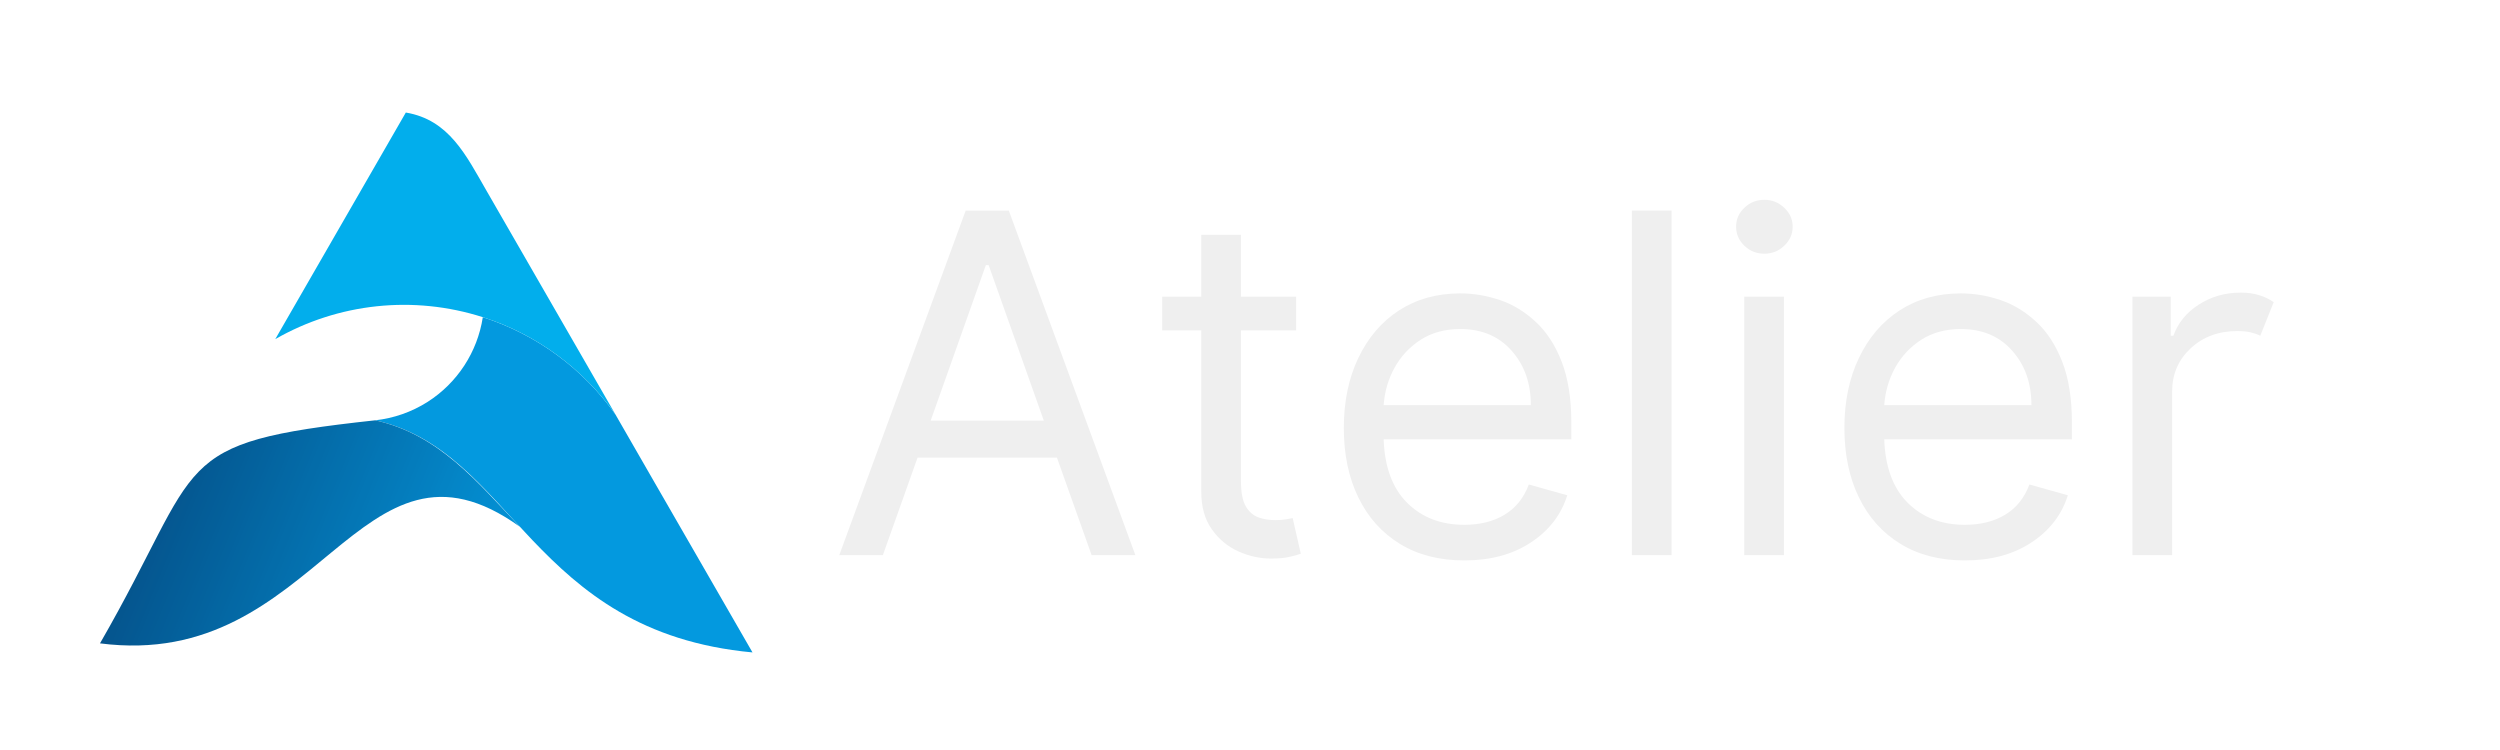
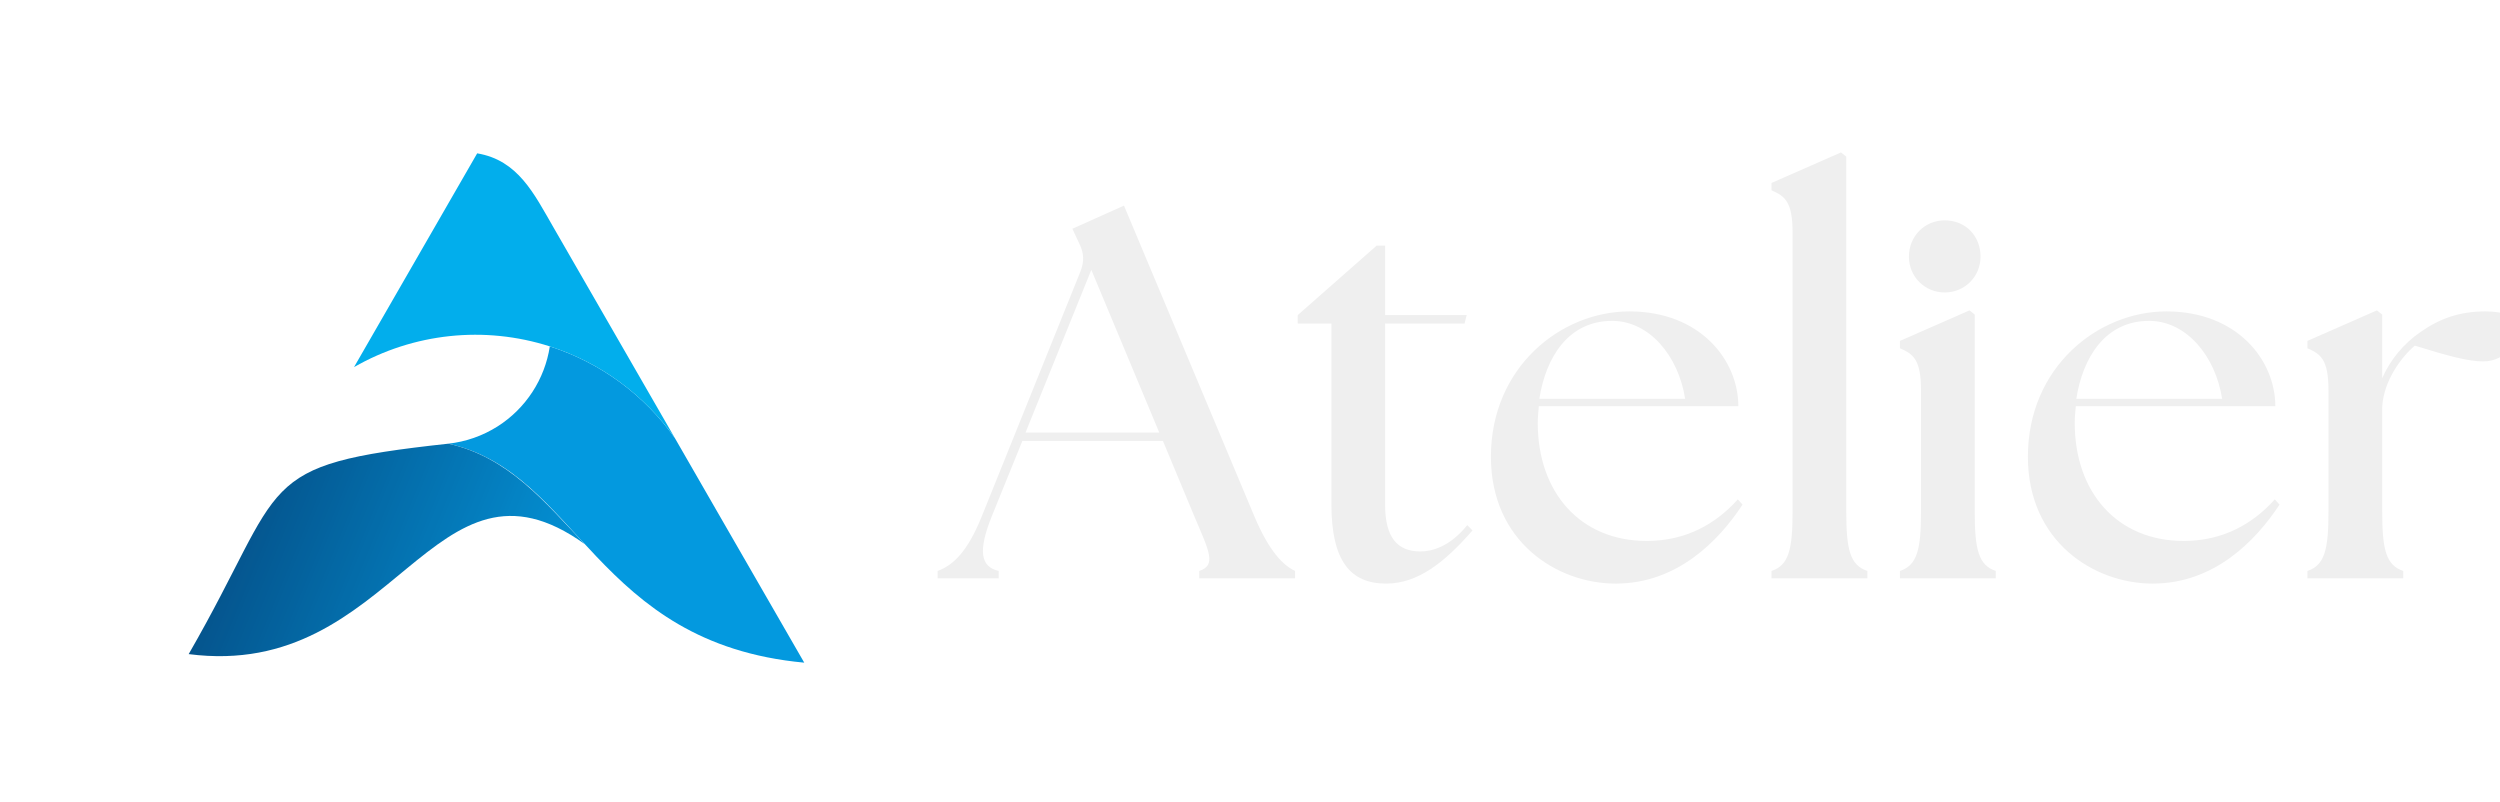
- <svg xmlns="http://www.w3.org/2000/svg" zoomAndPan="magnify" viewBox="-10 -10 250 75" preserveAspectRatio="xMidYMid meet" version="1.0">
+ <svg xmlns="http://www.w3.org/2000/svg" zoomAndPan="magnify" viewBox="-20 -15 265 85" preserveAspectRatio="xMidYMid meet" version="1.0">
  <defs>
    <g />
-     <clipPath id="5451754fd8">
+     <clipPath id="0342d0ecbb">
      <path d="M 27 21 L 65.25 21 L 65.25 55.25 L 27 55.25 Z M 27 21 " clip-rule="nonzero" />
    </clipPath>
-     <clipPath id="b54d4024ba">
+     <clipPath id="8a8748df96">
      <path d="M 0 32 L 42 32 L 42 55 L 0 55 Z M 0 32 " clip-rule="nonzero" />
    </clipPath>
-     <clipPath id="2300f97a53">
+     <clipPath id="a7207806eb">
      <path d="M 0 54.336 C 10.594 35.945 6.621 34.305 27.516 32.031 C 33.883 33.441 37.707 38.176 41.984 42.676 C 25.863 31.086 21.918 57.176 0 54.336 Z M 0 54.336 " clip-rule="evenodd" />
    </clipPath>
-     <linearGradient x1="-123.656" gradientTransform="matrix(0.0105421, 0, 0, 0.010564, 0.0000045, 1.25516)" y1="3124.382" x2="4087.48" gradientUnits="userSpaceOnUse" y2="4856.215" id="d8eed5f304">
+     <linearGradient x1="-123.656" gradientTransform="matrix(0.0105421, 0, 0, 0.010564, 0.0000045, 1.25516)" y1="3124.382" x2="4087.48" gradientUnits="userSpaceOnUse" y2="4856.215" id="96b0927f88">
      <stop stop-opacity="1" stop-color="rgb(1.947%, 26.984%, 48.19%)" offset="0" />
      <stop stop-opacity="1" stop-color="rgb(1.944%, 27.115%, 48.346%)" offset="0.008" />
      <stop stop-opacity="1" stop-color="rgb(1.938%, 27.379%, 48.659%)" offset="0.016" />
      <stop stop-opacity="1" stop-color="rgb(1.932%, 27.644%, 48.97%)" offset="0.023" />
      <stop stop-opacity="1" stop-color="rgb(1.927%, 27.908%, 49.281%)" offset="0.031" />
      <stop stop-opacity="1" stop-color="rgb(1.921%, 28.172%, 49.594%)" offset="0.039" />
      <stop stop-opacity="1" stop-color="rgb(1.915%, 28.438%, 49.905%)" offset="0.047" />
      <stop stop-opacity="1" stop-color="rgb(1.909%, 28.702%, 50.217%)" offset="0.055" />
      <stop stop-opacity="1" stop-color="rgb(1.903%, 28.967%, 50.528%)" offset="0.062" />
      <stop stop-opacity="1" stop-color="rgb(1.897%, 29.231%, 50.841%)" offset="0.07" />
      <stop stop-opacity="1" stop-color="rgb(1.891%, 29.495%, 51.152%)" offset="0.078" />
      <stop stop-opacity="1" stop-color="rgb(1.884%, 29.761%, 51.463%)" offset="0.086" />
      <stop stop-opacity="1" stop-color="rgb(1.878%, 30.025%, 51.776%)" offset="0.094" />
      <stop stop-opacity="1" stop-color="rgb(1.872%, 30.289%, 52.087%)" offset="0.102" />
      <stop stop-opacity="1" stop-color="rgb(1.866%, 30.554%, 52.399%)" offset="0.109" />
      <stop stop-opacity="1" stop-color="rgb(1.86%, 30.818%, 52.71%)" offset="0.117" />
      <stop stop-opacity="1" stop-color="rgb(1.854%, 31.082%, 53.023%)" offset="0.125" />
      <stop stop-opacity="1" stop-color="rgb(1.848%, 31.348%, 53.334%)" offset="0.133" />
      <stop stop-opacity="1" stop-color="rgb(1.843%, 31.612%, 53.645%)" offset="0.141" />
      <stop stop-opacity="1" stop-color="rgb(1.837%, 31.876%, 53.958%)" offset="0.148" />
      <stop stop-opacity="1" stop-color="rgb(1.831%, 32.141%, 54.269%)" offset="0.156" />
      <stop stop-opacity="1" stop-color="rgb(1.825%, 32.405%, 54.581%)" offset="0.164" />
      <stop stop-opacity="1" stop-color="rgb(1.819%, 32.671%, 54.893%)" offset="0.172" />
      <stop stop-opacity="1" stop-color="rgb(1.813%, 32.935%, 55.205%)" offset="0.18" />
      <stop stop-opacity="1" stop-color="rgb(1.807%, 33.199%, 55.516%)" offset="0.188" />
      <stop stop-opacity="1" stop-color="rgb(1.801%, 33.464%, 55.827%)" offset="0.191" />
      <stop stop-opacity="1" stop-color="rgb(1.797%, 33.597%, 55.984%)" offset="0.195" />
      <stop stop-opacity="1" stop-color="rgb(1.794%, 33.728%, 56.14%)" offset="0.203" />
      <stop stop-opacity="1" stop-color="rgb(1.788%, 33.992%, 56.451%)" offset="0.211" />
      <stop stop-opacity="1" stop-color="rgb(1.782%, 34.258%, 56.763%)" offset="0.219" />
      <stop stop-opacity="1" stop-color="rgb(1.776%, 34.521%, 57.075%)" offset="0.227" />
      <stop stop-opacity="1" stop-color="rgb(1.77%, 34.785%, 57.387%)" offset="0.234" />
      <stop stop-opacity="1" stop-color="rgb(1.764%, 35.051%, 57.698%)" offset="0.242" />
      <stop stop-opacity="1" stop-color="rgb(1.759%, 35.315%, 58.009%)" offset="0.25" />
      <stop stop-opacity="1" stop-color="rgb(1.753%, 35.579%, 58.322%)" offset="0.258" />
      <stop stop-opacity="1" stop-color="rgb(1.747%, 35.844%, 58.633%)" offset="0.266" />
      <stop stop-opacity="1" stop-color="rgb(1.741%, 36.108%, 58.945%)" offset="0.273" />
      <stop stop-opacity="1" stop-color="rgb(1.735%, 36.374%, 59.258%)" offset="0.281" />
      <stop stop-opacity="1" stop-color="rgb(1.729%, 36.638%, 59.569%)" offset="0.289" />
      <stop stop-opacity="1" stop-color="rgb(1.723%, 36.902%, 59.88%)" offset="0.297" />
      <stop stop-opacity="1" stop-color="rgb(1.717%, 37.167%, 60.193%)" offset="0.305" />
      <stop stop-opacity="1" stop-color="rgb(1.711%, 37.431%, 60.504%)" offset="0.312" />
      <stop stop-opacity="1" stop-color="rgb(1.704%, 37.695%, 60.815%)" offset="0.32" />
      <stop stop-opacity="1" stop-color="rgb(1.698%, 37.961%, 61.127%)" offset="0.328" />
      <stop stop-opacity="1" stop-color="rgb(1.692%, 38.225%, 61.44%)" offset="0.336" />
      <stop stop-opacity="1" stop-color="rgb(1.686%, 38.489%, 61.751%)" offset="0.344" />
      <stop stop-opacity="1" stop-color="rgb(1.68%, 38.754%, 62.062%)" offset="0.352" />
      <stop stop-opacity="1" stop-color="rgb(1.675%, 39.018%, 62.375%)" offset="0.359" />
      <stop stop-opacity="1" stop-color="rgb(1.669%, 39.282%, 62.686%)" offset="0.367" />
      <stop stop-opacity="1" stop-color="rgb(1.663%, 39.548%, 62.997%)" offset="0.375" />
      <stop stop-opacity="1" stop-color="rgb(1.657%, 39.812%, 63.309%)" offset="0.383" />
      <stop stop-opacity="1" stop-color="rgb(1.651%, 40.076%, 63.622%)" offset="0.391" />
      <stop stop-opacity="1" stop-color="rgb(1.645%, 40.341%, 63.933%)" offset="0.398" />
      <stop stop-opacity="1" stop-color="rgb(1.639%, 40.605%, 64.244%)" offset="0.406" />
      <stop stop-opacity="1" stop-color="rgb(1.633%, 40.871%, 64.557%)" offset="0.414" />
      <stop stop-opacity="1" stop-color="rgb(1.627%, 41.135%, 64.868%)" offset="0.422" />
      <stop stop-opacity="1" stop-color="rgb(1.62%, 41.399%, 65.179%)" offset="0.43" />
      <stop stop-opacity="1" stop-color="rgb(1.614%, 41.664%, 65.492%)" offset="0.438" />
      <stop stop-opacity="1" stop-color="rgb(1.608%, 41.928%, 65.804%)" offset="0.445" />
      <stop stop-opacity="1" stop-color="rgb(1.602%, 42.192%, 66.115%)" offset="0.453" />
      <stop stop-opacity="1" stop-color="rgb(1.596%, 42.458%, 66.426%)" offset="0.461" />
      <stop stop-opacity="1" stop-color="rgb(1.591%, 42.722%, 66.739%)" offset="0.469" />
      <stop stop-opacity="1" stop-color="rgb(1.585%, 42.986%, 67.05%)" offset="0.477" />
      <stop stop-opacity="1" stop-color="rgb(1.579%, 43.251%, 67.361%)" offset="0.484" />
      <stop stop-opacity="1" stop-color="rgb(1.573%, 43.515%, 67.674%)" offset="0.492" />
      <stop stop-opacity="1" stop-color="rgb(1.567%, 43.779%, 67.986%)" offset="0.5" />
      <stop stop-opacity="1" stop-color="rgb(1.561%, 44.044%, 68.297%)" offset="0.508" />
      <stop stop-opacity="1" stop-color="rgb(1.555%, 44.308%, 68.608%)" offset="0.516" />
      <stop stop-opacity="1" stop-color="rgb(1.549%, 44.574%, 68.921%)" offset="0.523" />
      <stop stop-opacity="1" stop-color="rgb(1.543%, 44.838%, 69.232%)" offset="0.531" />
      <stop stop-opacity="1" stop-color="rgb(1.537%, 45.102%, 69.543%)" offset="0.539" />
      <stop stop-opacity="1" stop-color="rgb(1.53%, 45.367%, 69.856%)" offset="0.547" />
      <stop stop-opacity="1" stop-color="rgb(1.524%, 45.631%, 70.168%)" offset="0.555" />
      <stop stop-opacity="1" stop-color="rgb(1.518%, 45.895%, 70.479%)" offset="0.562" />
      <stop stop-opacity="1" stop-color="rgb(1.512%, 46.161%, 70.792%)" offset="0.57" />
      <stop stop-opacity="1" stop-color="rgb(1.506%, 46.425%, 71.103%)" offset="0.578" />
      <stop stop-opacity="1" stop-color="rgb(1.501%, 46.689%, 71.414%)" offset="0.586" />
      <stop stop-opacity="1" stop-color="rgb(1.495%, 46.954%, 71.725%)" offset="0.594" />
      <stop stop-opacity="1" stop-color="rgb(1.489%, 47.218%, 72.038%)" offset="0.602" />
      <stop stop-opacity="1" stop-color="rgb(1.483%, 47.482%, 72.35%)" offset="0.609" />
      <stop stop-opacity="1" stop-color="rgb(1.477%, 47.748%, 72.661%)" offset="0.617" />
      <stop stop-opacity="1" stop-color="rgb(1.471%, 48.012%, 72.974%)" offset="0.625" />
      <stop stop-opacity="1" stop-color="rgb(1.465%, 48.277%, 73.285%)" offset="0.633" />
      <stop stop-opacity="1" stop-color="rgb(1.459%, 48.541%, 73.596%)" offset="0.641" />
      <stop stop-opacity="1" stop-color="rgb(1.453%, 48.805%, 73.909%)" offset="0.648" />
      <stop stop-opacity="1" stop-color="rgb(1.447%, 49.071%, 74.22%)" offset="0.656" />
      <stop stop-opacity="1" stop-color="rgb(1.44%, 49.335%, 74.532%)" offset="0.664" />
      <stop stop-opacity="1" stop-color="rgb(1.434%, 49.599%, 74.843%)" offset="0.672" />
      <stop stop-opacity="1" stop-color="rgb(1.428%, 49.864%, 75.156%)" offset="0.68" />
      <stop stop-opacity="1" stop-color="rgb(1.422%, 50.128%, 75.467%)" offset="0.688" />
      <stop stop-opacity="1" stop-color="rgb(1.418%, 50.392%, 75.778%)" offset="0.695" />
      <stop stop-opacity="1" stop-color="rgb(1.411%, 50.658%, 76.091%)" offset="0.703" />
      <stop stop-opacity="1" stop-color="rgb(1.405%, 50.922%, 76.402%)" offset="0.711" />
      <stop stop-opacity="1" stop-color="rgb(1.399%, 51.186%, 76.714%)" offset="0.719" />
      <stop stop-opacity="1" stop-color="rgb(1.393%, 51.451%, 77.025%)" offset="0.727" />
      <stop stop-opacity="1" stop-color="rgb(1.387%, 51.715%, 77.338%)" offset="0.734" />
      <stop stop-opacity="1" stop-color="rgb(1.381%, 51.981%, 77.649%)" offset="0.742" />
      <stop stop-opacity="1" stop-color="rgb(1.375%, 52.245%, 77.96%)" offset="0.75" />
      <stop stop-opacity="1" stop-color="rgb(1.369%, 52.509%, 78.273%)" offset="0.758" />
      <stop stop-opacity="1" stop-color="rgb(1.363%, 52.774%, 78.584%)" offset="0.766" />
      <stop stop-opacity="1" stop-color="rgb(1.357%, 53.038%, 78.896%)" offset="0.773" />
      <stop stop-opacity="1" stop-color="rgb(1.35%, 53.302%, 79.208%)" offset="0.781" />
      <stop stop-opacity="1" stop-color="rgb(1.344%, 53.568%, 79.52%)" offset="0.789" />
      <stop stop-opacity="1" stop-color="rgb(1.338%, 53.831%, 79.831%)" offset="0.797" />
      <stop stop-opacity="1" stop-color="rgb(1.334%, 54.095%, 80.142%)" offset="0.805" />
      <stop stop-opacity="1" stop-color="rgb(1.328%, 54.361%, 80.455%)" offset="0.809" />
      <stop stop-opacity="1" stop-color="rgb(1.324%, 54.494%, 80.611%)" offset="0.812" />
      <stop stop-opacity="1" stop-color="rgb(1.321%, 54.625%, 80.766%)" offset="0.82" />
      <stop stop-opacity="1" stop-color="rgb(1.315%, 54.889%, 81.078%)" offset="0.828" />
      <stop stop-opacity="1" stop-color="rgb(1.309%, 55.154%, 81.39%)" offset="0.836" />
      <stop stop-opacity="1" stop-color="rgb(1.303%, 55.418%, 81.702%)" offset="0.844" />
      <stop stop-opacity="1" stop-color="rgb(1.297%, 55.684%, 82.013%)" offset="0.852" />
      <stop stop-opacity="1" stop-color="rgb(1.291%, 55.948%, 82.324%)" offset="0.859" />
      <stop stop-opacity="1" stop-color="rgb(1.285%, 56.212%, 82.637%)" offset="0.867" />
      <stop stop-opacity="1" stop-color="rgb(1.279%, 56.477%, 82.948%)" offset="0.875" />
      <stop stop-opacity="1" stop-color="rgb(1.273%, 56.741%, 83.26%)" offset="0.883" />
      <stop stop-opacity="1" stop-color="rgb(1.266%, 57.005%, 83.572%)" offset="0.891" />
      <stop stop-opacity="1" stop-color="rgb(1.26%, 57.271%, 83.884%)" offset="0.898" />
      <stop stop-opacity="1" stop-color="rgb(1.254%, 57.535%, 84.195%)" offset="0.906" />
      <stop stop-opacity="1" stop-color="rgb(1.25%, 57.799%, 84.508%)" offset="0.914" />
      <stop stop-opacity="1" stop-color="rgb(1.244%, 58.064%, 84.819%)" offset="0.922" />
      <stop stop-opacity="1" stop-color="rgb(1.237%, 58.328%, 85.13%)" offset="0.93" />
      <stop stop-opacity="1" stop-color="rgb(1.231%, 58.592%, 85.442%)" offset="0.938" />
      <stop stop-opacity="1" stop-color="rgb(1.225%, 58.858%, 85.754%)" offset="0.945" />
      <stop stop-opacity="1" stop-color="rgb(1.219%, 59.122%, 86.066%)" offset="0.953" />
      <stop stop-opacity="1" stop-color="rgb(1.213%, 59.386%, 86.377%)" offset="0.961" />
      <stop stop-opacity="1" stop-color="rgb(1.207%, 59.651%, 86.69%)" offset="0.969" />
      <stop stop-opacity="1" stop-color="rgb(1.201%, 59.891%, 86.972%)" offset="1" />
    </linearGradient>
-     <clipPath id="09301dcec3">
+     <clipPath id="fdbc9e3a30">
      <path d="M 17 1.25 L 52 1.25 L 52 32 L 17 32 Z M 17 1.25 " clip-rule="nonzero" />
    </clipPath>
  </defs>
  <g fill="#efefef" fill-opacity="1">
-     <g transform="translate(72.7092, 45.51177)">
-       <g>
-         <path d="M 5.578 0 L 1.219 0 L 13.859 -34.453 L 18.172 -34.453 L 30.828 0 L 26.453 0 L 22.984 -9.75 L 9.047 -9.75 Z M 10.359 -13.453 L 21.672 -13.453 L 16.156 -29 L 15.875 -29 Z M 10.359 -13.453 " />
-       </g>
-     </g>
-   </g>
-   <g fill="#efefef" fill-opacity="1">
-     <g transform="translate(104.7358, 45.51177)">
-       <g>
-         <path d="M 14.875 -25.844 L 14.875 -22.469 L 9.359 -22.469 L 9.359 -7.406 C 9.359 -6.281 9.52 -5.438 9.844 -4.875 C 10.176 -4.32 10.602 -3.953 11.125 -3.766 C 11.645 -3.586 12.195 -3.5 12.781 -3.5 C 13.219 -3.5 13.578 -3.523 13.859 -3.578 C 14.141 -3.629 14.363 -3.672 14.531 -3.703 L 15.344 -0.141 C 15.07 -0.035 14.695 0.066 14.219 0.172 C 13.738 0.285 13.125 0.344 12.375 0.344 C 11.258 0.344 10.164 0.102 9.094 -0.375 C 8.02 -0.863 7.133 -1.602 6.438 -2.594 C 5.738 -3.582 5.391 -4.828 5.391 -6.328 L 5.391 -22.469 L 1.484 -22.469 L 1.484 -25.844 L 5.391 -25.844 L 5.391 -32.031 L 9.359 -32.031 L 9.359 -25.844 Z M 14.875 -25.844 " />
-       </g>
-     </g>
-   </g>
-   <g fill="#efefef" fill-opacity="1">
-     <g transform="translate(121.9601, 45.51177)">
-       <g>
-         <path d="M 14.469 0.531 C 11.977 0.531 9.832 -0.02 8.031 -1.125 C 6.227 -2.227 4.844 -3.773 3.875 -5.766 C 2.906 -7.754 2.422 -10.07 2.422 -12.719 C 2.422 -15.363 2.906 -17.695 3.875 -19.719 C 4.844 -21.75 6.195 -23.332 7.938 -24.469 C 9.688 -25.602 11.727 -26.172 14.062 -26.172 C 15.406 -26.172 16.734 -25.945 18.047 -25.5 C 19.359 -25.051 20.551 -24.32 21.625 -23.312 C 22.707 -22.312 23.566 -20.988 24.203 -19.344 C 24.848 -17.695 25.172 -15.664 25.172 -13.25 L 25.172 -11.578 L 6.406 -11.578 C 6.5 -8.816 7.281 -6.703 8.75 -5.234 C 10.227 -3.766 12.133 -3.031 14.469 -3.031 C 16.031 -3.031 17.367 -3.363 18.484 -4.031 C 19.609 -4.707 20.422 -5.719 20.922 -7.062 L 24.766 -5.984 C 24.16 -4.035 22.945 -2.461 21.125 -1.266 C 19.312 -0.066 17.094 0.531 14.469 0.531 Z M 6.406 -15 L 21.125 -15 C 21.125 -17.188 20.484 -19 19.203 -20.438 C 17.93 -21.883 16.219 -22.609 14.062 -22.609 C 12.551 -22.609 11.238 -22.254 10.125 -21.547 C 9.02 -20.836 8.145 -19.906 7.5 -18.75 C 6.863 -17.594 6.5 -16.344 6.406 -15 Z M 6.406 -15 " />
-       </g>
-     </g>
-   </g>
-   <g fill="#efefef" fill-opacity="1">
-     <g transform="translate(149.546, 45.51177)">
-       <g>
-         <path d="M 7.609 -34.453 L 7.609 0 L 3.641 0 L 3.641 -34.453 Z M 7.609 -34.453 " />
-       </g>
-     </g>
-   </g>
-   <g fill="#efefef" fill-opacity="1">
-     <g transform="translate(160.7822, 45.51177)">
-       <g>
-         <path d="M 3.641 0 L 3.641 -25.844 L 7.609 -25.844 L 7.609 0 Z M 5.656 -30.141 C 4.875 -30.141 4.207 -30.406 3.656 -30.938 C 3.102 -31.469 2.828 -32.102 2.828 -32.844 C 2.828 -33.582 3.102 -34.211 3.656 -34.734 C 4.207 -35.266 4.875 -35.531 5.656 -35.531 C 6.426 -35.531 7.086 -35.266 7.641 -34.734 C 8.203 -34.211 8.484 -33.582 8.484 -32.844 C 8.484 -32.102 8.203 -31.469 7.641 -30.938 C 7.086 -30.406 6.426 -30.141 5.656 -30.141 Z M 5.656 -30.141 " />
-       </g>
-     </g>
-   </g>
-   <g fill="#efefef" fill-opacity="1">
-     <g transform="translate(172.0184, 45.51177)">
-       <g>
-         <path d="M 14.469 0.531 C 11.977 0.531 9.832 -0.02 8.031 -1.125 C 6.227 -2.227 4.844 -3.773 3.875 -5.766 C 2.906 -7.754 2.422 -10.07 2.422 -12.719 C 2.422 -15.363 2.906 -17.695 3.875 -19.719 C 4.844 -21.75 6.195 -23.332 7.938 -24.469 C 9.688 -25.602 11.727 -26.172 14.062 -26.172 C 15.406 -26.172 16.734 -25.945 18.047 -25.5 C 19.359 -25.051 20.551 -24.32 21.625 -23.312 C 22.707 -22.312 23.566 -20.988 24.203 -19.344 C 24.848 -17.695 25.172 -15.664 25.172 -13.25 L 25.172 -11.578 L 6.406 -11.578 C 6.5 -8.816 7.281 -6.703 8.75 -5.234 C 10.227 -3.766 12.133 -3.031 14.469 -3.031 C 16.031 -3.031 17.367 -3.363 18.484 -4.031 C 19.609 -4.707 20.422 -5.719 20.922 -7.062 L 24.766 -5.984 C 24.16 -4.035 22.945 -2.461 21.125 -1.266 C 19.312 -0.066 17.094 0.531 14.469 0.531 Z M 6.406 -15 L 21.125 -15 C 21.125 -17.188 20.484 -19 19.203 -20.438 C 17.93 -21.883 16.219 -22.609 14.062 -22.609 C 12.551 -22.609 11.238 -22.254 10.125 -21.547 C 9.02 -20.836 8.145 -19.906 7.5 -18.75 C 6.863 -17.594 6.5 -16.344 6.406 -15 Z M 6.406 -15 " />
-       </g>
-     </g>
-   </g>
-   <g fill="#efefef" fill-opacity="1">
-     <g transform="translate(199.6043, 45.51177)">
-       <g>
-         <path d="M 3.641 0 L 3.641 -25.844 L 7.469 -25.844 L 7.469 -21.938 L 7.734 -21.938 C 8.191 -23.219 9.035 -24.254 10.266 -25.047 C 11.504 -25.848 12.906 -26.25 14.469 -26.25 C 15.188 -26.25 15.812 -26.16 16.344 -25.984 C 16.883 -25.816 17.359 -25.586 17.766 -25.297 L 16.422 -21.938 C 16.141 -22.082 15.812 -22.195 15.438 -22.281 C 15.062 -22.363 14.625 -22.406 14.125 -22.406 C 12.25 -22.406 10.691 -21.828 9.453 -20.672 C 8.223 -19.523 7.609 -18.086 7.609 -16.359 L 7.609 0 Z M 3.641 0 " />
-       </g>
-     </g>
-   </g>
-   <g clip-path="url(#5451754fd8)">
+     <g transform="translate(80.55936, 46.30188)">
+       <g>
+         <path d="M -1.172 0 L 5.301 0 L 5.301 -0.781 C 3.402 -1.227 3.07 -2.848 4.574 -6.586 L 7.812 -14.566 L 22.711 -14.566 L 26.059 -6.527 C 27.621 -2.848 28.402 -1.395 26.562 -0.781 L 26.562 0 L 36.719 0 L 36.719 -0.781 C 35.434 -1.395 33.984 -2.848 32.422 -6.527 L 18.582 -39.508 L 13.113 -37.055 L 13.84 -35.492 C 14.34 -34.488 14.398 -33.594 13.949 -32.477 L 3.516 -6.586 C 2.008 -2.848 0.504 -1.395 -1.172 -0.781 Z M 8.148 -15.457 L 15.121 -32.699 L 22.32 -15.457 Z M 8.148 -15.457 " />
+       </g>
+     </g>
+   </g>
+   <g fill="#efefef" fill-opacity="1">
+     <g transform="translate(116.4411, 46.30188)">
+       <g>
+         <path d="M 10.492 0.559 C 13.84 0.559 16.684 -1.676 19.645 -5.078 L 19.086 -5.637 C 17.242 -3.348 15.348 -2.848 14.117 -2.848 C 11.664 -2.848 10.379 -4.352 10.379 -7.812 L 10.379 -27.008 L 18.805 -27.008 L 19.027 -27.902 L 10.379 -27.902 L 10.379 -35.27 L 9.488 -35.27 L 1.117 -27.902 L 1.117 -27.008 L 4.688 -27.008 L 4.688 -7.867 C 4.688 -1.84 6.695 0.559 10.492 0.559 Z M 10.492 0.559 " />
+       </g>
+     </g>
+   </g>
+   <g fill="#efefef" fill-opacity="1">
+     <g transform="translate(136.3071, 46.30188)">
+       <g>
+         <path d="M 14.957 0.559 C 21.43 0.559 25.836 -3.906 28.402 -7.812 L 27.902 -8.371 C 25.559 -5.746 22.379 -3.961 18.246 -3.961 C 11.16 -3.961 6.695 -9.152 6.695 -16.461 C 6.695 -17.074 6.754 -17.633 6.809 -18.246 L 27.957 -18.246 C 27.957 -23.102 23.941 -28.293 16.406 -28.293 C 9.152 -28.293 1.73 -22.379 1.73 -12.891 C 1.73 -3.852 8.762 0.559 14.957 0.559 Z M 6.863 -19.027 C 7.535 -23.383 9.934 -27.344 14.676 -27.289 C 18.527 -27.23 21.598 -23.605 22.32 -19.027 Z M 6.863 -19.027 " />
+       </g>
+     </g>
+   </g>
+   <g fill="#efefef" fill-opacity="1">
+     <g transform="translate(166.1063, 46.30188)">
+       <g>
+         <path d="M 1.676 0 L 11.832 0 L 11.832 -0.781 C 9.988 -1.395 9.598 -3.07 9.598 -7.086 L 9.598 -44.699 L 9.039 -45.145 L 1.676 -41.91 L 1.676 -41.129 C 3.07 -40.512 3.906 -39.957 3.906 -36.664 L 3.906 -7.086 C 3.906 -3.07 3.516 -1.395 1.676 -0.781 Z M 1.676 0 " />
+       </g>
+     </g>
+   </g>
+   <g fill="#efefef" fill-opacity="1">
+     <g transform="translate(179.8339, 46.30188)">
+       <g>
+         <path d="M 1.562 0 L 11.719 0 L 11.719 -0.781 C 9.879 -1.395 9.488 -3.07 9.488 -7.086 L 9.488 -27.957 L 8.93 -28.402 L 1.562 -25.168 L 1.562 -24.387 C 2.957 -23.773 3.793 -23.215 3.793 -19.922 L 3.793 -7.086 C 3.793 -3.07 3.402 -1.395 1.562 -0.781 Z M 2.512 -34.098 C 2.512 -31.977 4.184 -30.301 6.305 -30.301 C 8.426 -30.301 10.102 -31.977 10.102 -34.098 C 10.102 -36.273 8.539 -37.945 6.305 -37.945 C 4.184 -37.945 2.512 -36.273 2.512 -34.098 Z M 2.512 -34.098 " />
+       </g>
+     </g>
+   </g>
+   <g fill="#efefef" fill-opacity="1">
+     <g transform="translate(193.2268, 46.30188)">
+       <g>
+         <path d="M 14.957 0.559 C 21.43 0.559 25.836 -3.906 28.402 -7.812 L 27.902 -8.371 C 25.559 -5.746 22.379 -3.961 18.246 -3.961 C 11.16 -3.961 6.695 -9.152 6.695 -16.461 C 6.695 -17.074 6.754 -17.633 6.809 -18.246 L 27.957 -18.246 C 27.957 -23.102 23.941 -28.293 16.406 -28.293 C 9.152 -28.293 1.73 -22.379 1.73 -12.891 C 1.73 -3.852 8.762 0.559 14.957 0.559 Z M 6.863 -19.027 C 7.535 -23.383 9.934 -27.344 14.676 -27.289 C 18.527 -27.23 21.598 -23.605 22.32 -19.027 Z M 6.863 -19.027 " />
+       </g>
+     </g>
+   </g>
+   <g fill="#efefef" fill-opacity="1">
+     <g transform="translate(223.0259, 46.30188)">
+       <g>
+         <path d="M 1.562 0 L 11.719 0 L 11.719 -0.781 C 9.879 -1.395 9.488 -3.07 9.488 -7.086 L 9.488 -18.191 C 9.652 -20.98 11.551 -23.492 12.945 -24.664 C 16.52 -23.551 18.637 -22.992 20.199 -22.992 C 22.77 -22.992 23.996 -25.391 23.996 -26.617 C 23.996 -27.789 22.32 -28.293 20.426 -28.293 C 17.746 -28.293 15.625 -27.566 13.559 -26.117 C 11.773 -24.887 10.324 -23.16 9.488 -21.207 L 9.488 -27.957 L 8.93 -28.402 L 1.562 -25.168 L 1.562 -24.387 C 2.957 -23.773 3.793 -23.215 3.793 -19.922 L 3.793 -7.086 C 3.793 -3.07 3.402 -1.395 1.562 -0.781 Z M 1.562 0 " />
+       </g>
+     </g>
+   </g>
+   <g clip-path="url(#0342d0ecbb)">
    <path fill="#0399df" d="M 32.762 30.188 C 35.73 28.293 37.746 25.207 38.281 21.719 C 43.684 23.449 48.324 26.891 51.551 31.461 L 53.918 35.574 L 55.656 38.594 L 65.25 55.242 C 43.023 53.172 41.355 35.098 27.516 32.031 C 29.363 31.828 31.16 31.207 32.762 30.188 Z M 32.762 30.188 " fill-opacity="1" fill-rule="evenodd" />
  </g>
-   <g clip-path="url(#b54d4024ba)">
-     <g clip-path="url(#2300f97a53)">
-       <path fill="url(#d8eed5f304)" d="M 0 31.086 L 0 55.25 L 41.984 55.25 L 41.984 31.086 Z M 0 31.086 " fill-rule="nonzero" />
-     </g>
-   </g>
-   <g clip-path="url(#09301dcec3)">
+   <g clip-path="url(#8a8748df96)">
+     <g clip-path="url(#a7207806eb)">
+       <path fill="url(#96b0927f88)" d="M 0 31.086 L 0 55.25 L 41.984 55.25 L 41.984 31.086 Z M 0 31.086 " fill-rule="nonzero" />
+     </g>
+   </g>
+   <g clip-path="url(#fdbc9e3a30)">
    <path fill="#02aeec" d="M 30.582 1.254 C 34.914 1.984 36.598 5.516 38.676 9.117 L 51.551 31.461 C 48.324 26.891 43.684 23.449 38.285 21.719 C 31.363 19.5 23.832 20.297 17.527 23.914 Z M 30.582 1.254 " fill-opacity="1" fill-rule="evenodd" />
  </g>
</svg>
